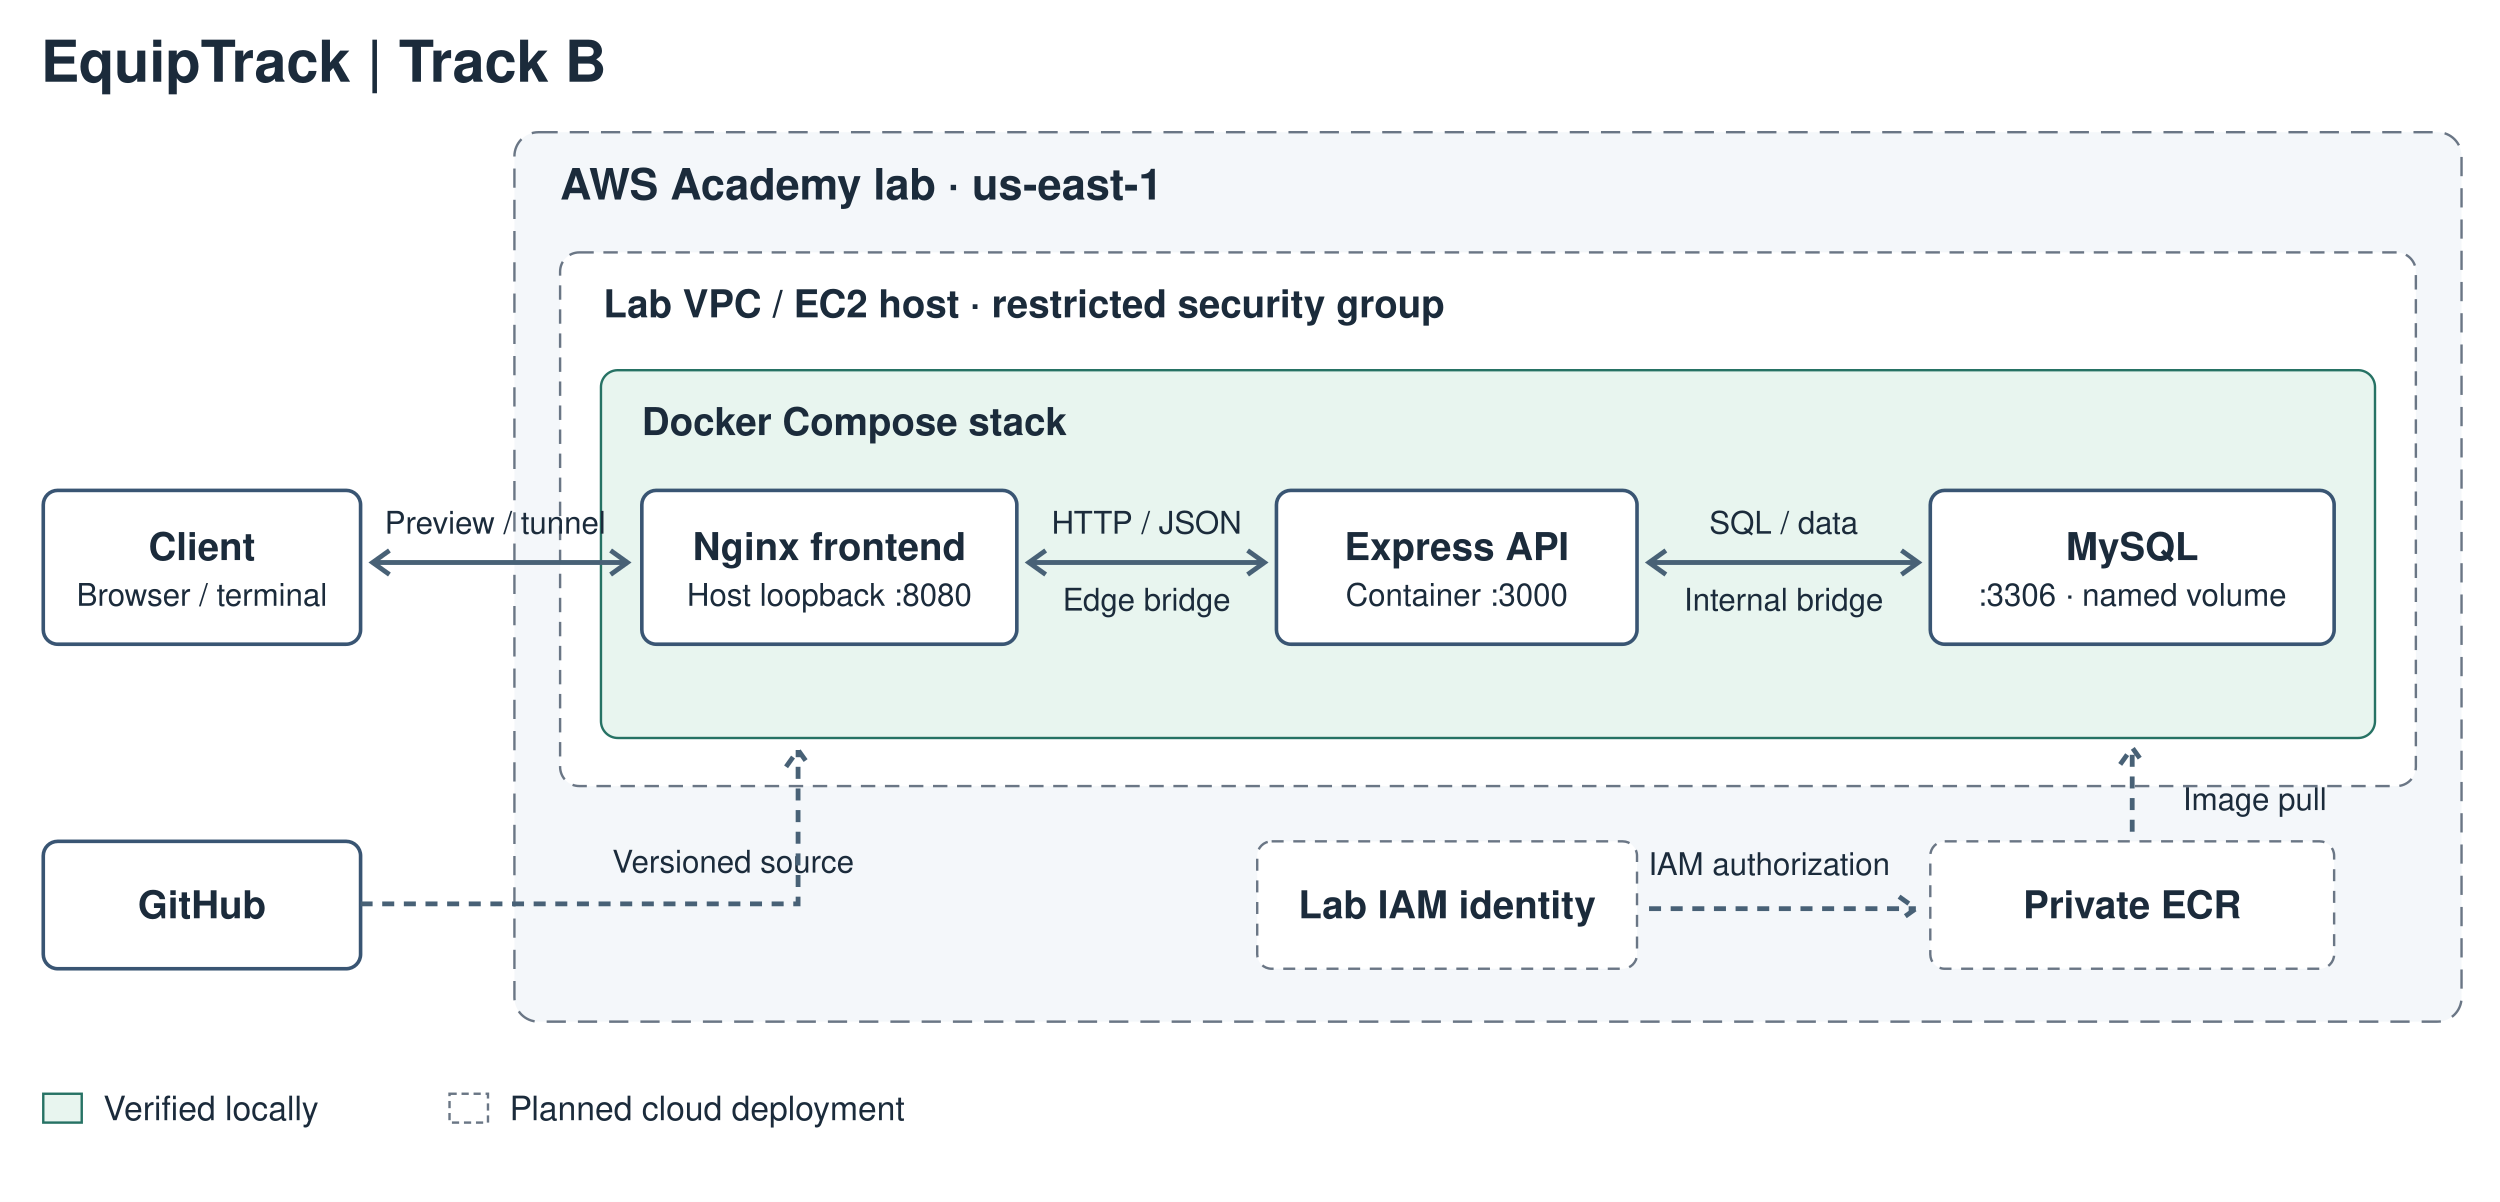
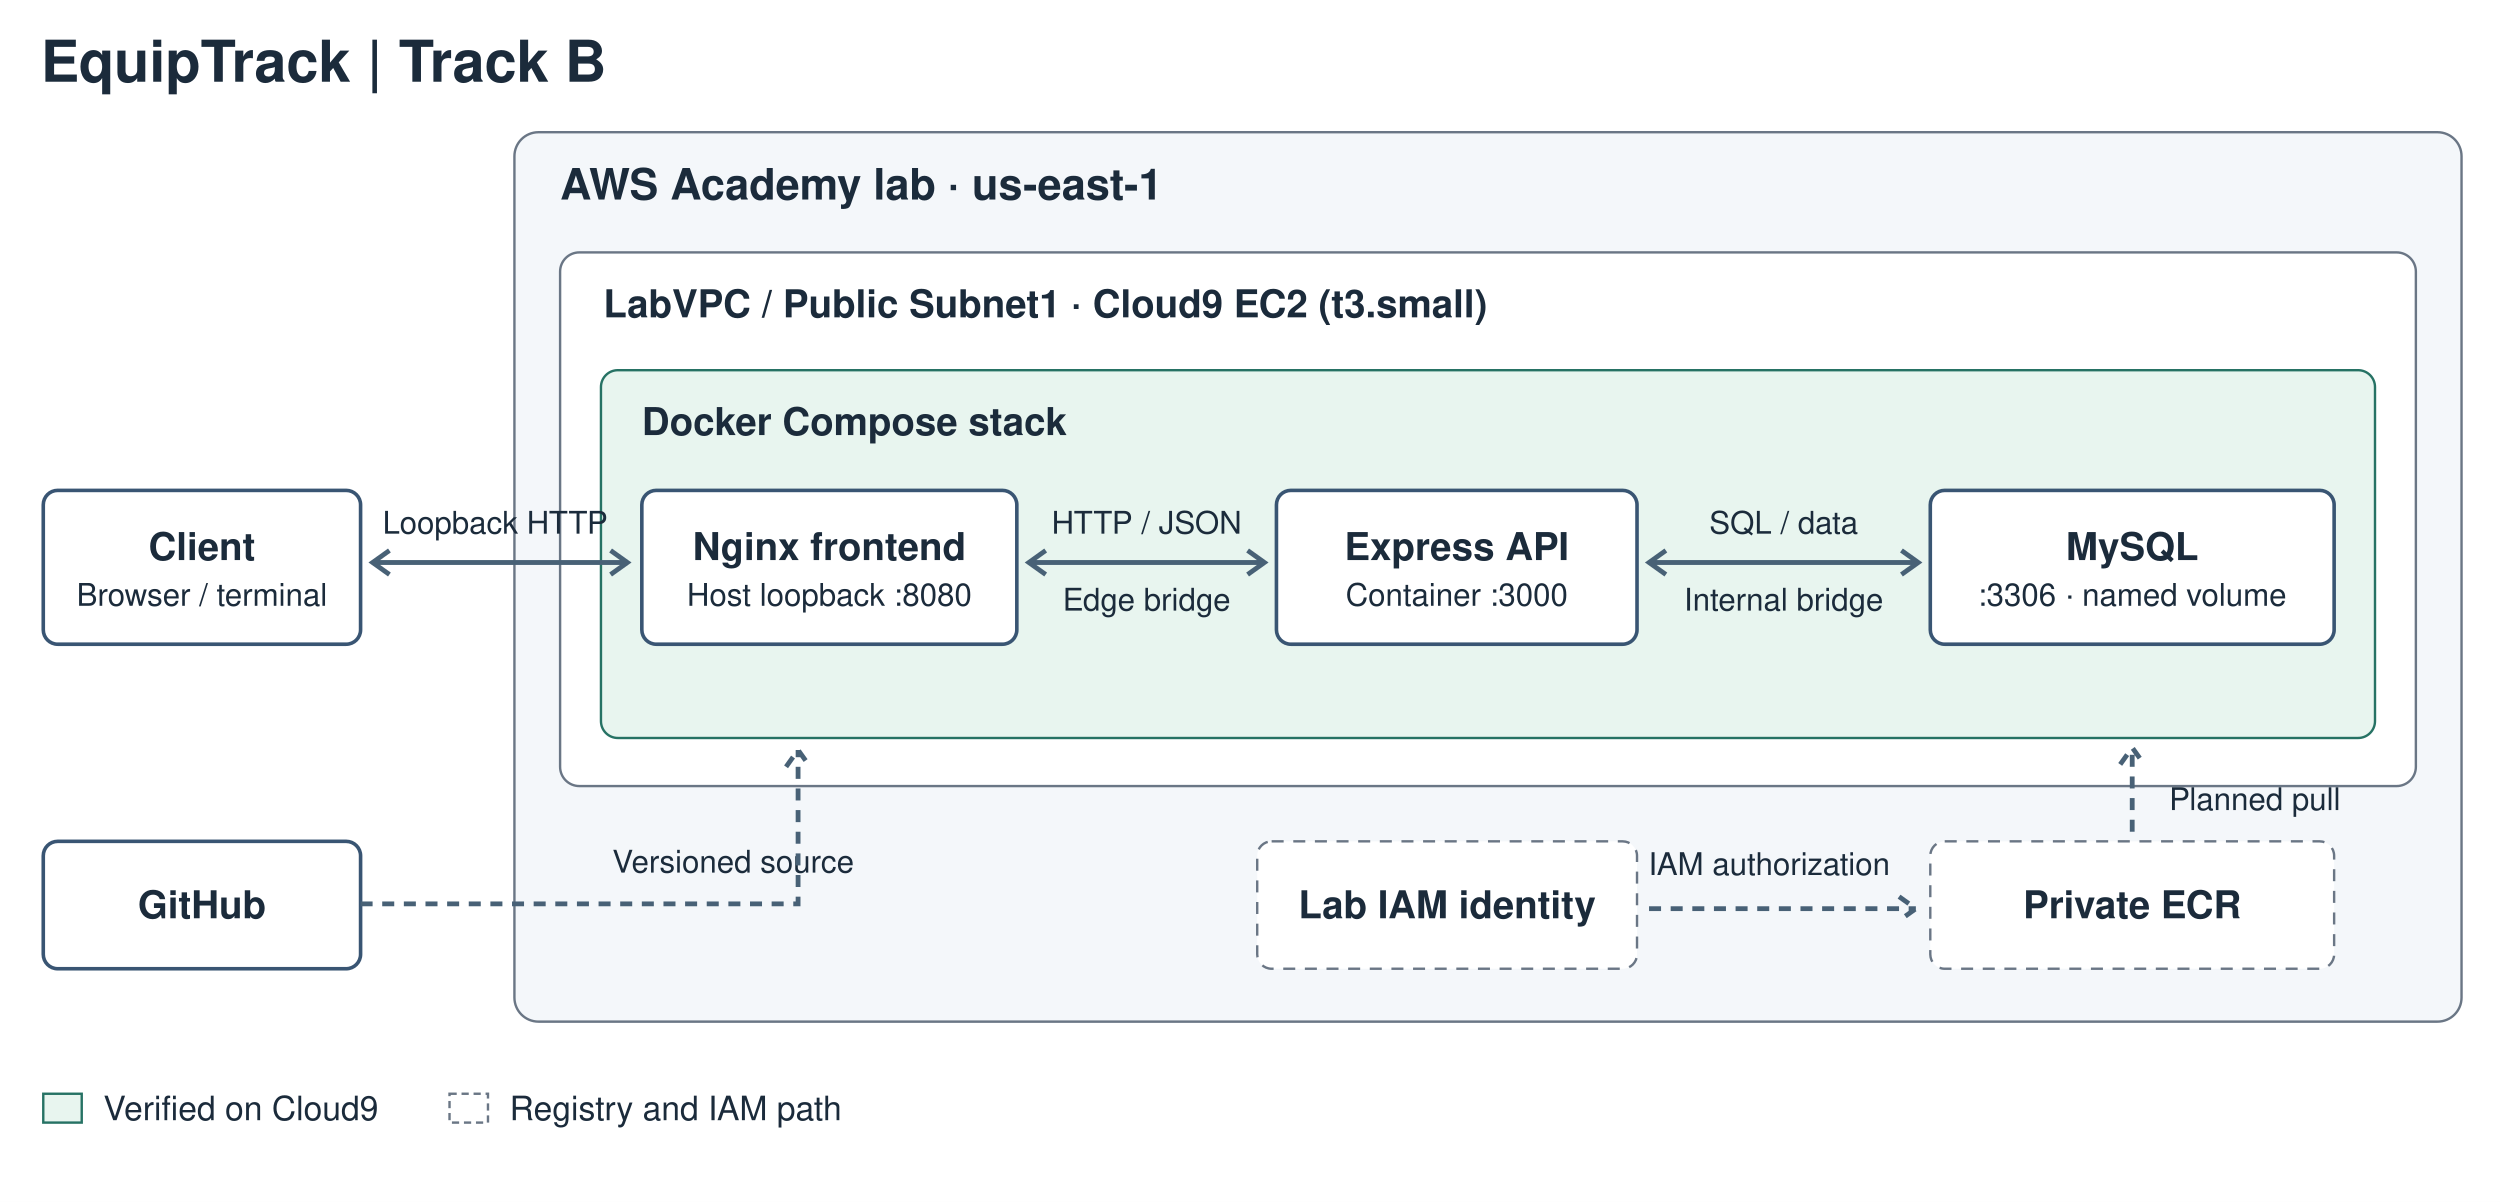
<svg xmlns="http://www.w3.org/2000/svg" viewBox="0 0 1040 500" width="1040" height="500" role="img" aria-labelledby="title desc">
  <rect width="1040" height="500" fill="#fff" />
-   <rect x="214" y="55" width="810" height="370" rx="10" fill="#f4f7fa" stroke="#6a7685" stroke-dasharray="8 5" />
-   <rect x="233" y="105" width="772" height="222" rx="8" fill="#fff" stroke="#6a7685" stroke-dasharray="6 4" />
+   <rect x="214" y="55" width="810" height="370" rx="10" fill="#f4f7fa" stroke="#6a7685" />
+   <rect x="233" y="105" width="772" height="222" rx="8" fill="#fff" stroke="#6a7685" />
  <rect x="250" y="154" width="738" height="153" rx="7" fill="#e8f5ef" stroke="#267264" />
  <g font-family="Helvetica, Arial, sans-serif" fill="#1b2b3b">
    <text x="17" y="34" font-size="24" font-weight="bold">EquipTrack | Track B</text>
    <text x="233" y="83" font-size="18" font-weight="bold">AWS Academy lab · us-east-1</text>
-     <text x="251" y="132" font-size="16" font-weight="bold">Lab VPC / EC2 host · restricted security group</text>
+     <text x="251" y="132" font-size="16" font-weight="bold">LabVPC / Public Subnet1 · Cloud9 EC2 (t3.small)</text>
    <text x="267" y="181" font-size="16" font-weight="bold">Docker Compose stack</text>
    <g fill="#fff" stroke="#395573" stroke-width="1.5">
      <rect x="18" y="204" width="132" height="64" rx="6" />
      <rect x="267" y="204" width="156" height="64" rx="6" />
      <rect x="531" y="204" width="150" height="64" rx="6" />
      <rect x="803" y="204" width="168" height="64" rx="6" />
      <rect x="18" y="350" width="132" height="53" rx="6" />
    </g>
    <g fill="#fff" stroke="#6a7685" stroke-dasharray="5 4">
      <rect x="523" y="350" width="158" height="53" rx="6" />
      <rect x="803" y="350" width="168" height="53" rx="6" />
    </g>
    <g text-anchor="middle" font-size="16" font-weight="bold">
      <text x="84" y="233">Client</text>
      <text x="345" y="233">Nginx frontend</text>
      <text x="606" y="233">Express API</text>
      <text x="887" y="233">MySQL</text>
      <text x="84" y="382">GitHub</text>
      <text x="602" y="382">Lab IAM identity</text>
      <text x="887" y="382">Private ECR</text>
    </g>
    <g text-anchor="middle" font-size="13">
      <text x="84" y="252">Browser / terminal</text>
      <text x="345" y="252">Host loopback :8080</text>
      <text x="606" y="252">Container :3000</text>
      <text x="887" y="252">:3306 · named volume</text>
-       <text x="206" y="222">Preview / tunnel</text>
+       <text x="206" y="222">Loopback HTTP</text>
      <text x="477" y="222">HTTP / JSON</text>
      <text x="742" y="222">SQL / data</text>
      <text x="477" y="254">Edge bridge</text>
      <text x="742" y="254">Internal bridge</text>
      <text x="736" y="364">IAM authorization</text>
      <text x="305" y="363">Versioned source</text>
-       <text x="938" y="337">Image pull</text>
+       <text x="938" y="337">Planned pull</text>
    </g>
    <rect x="18" y="455" width="16" height="12" fill="#e8f5ef" stroke="#267264" />
-     <text x="43" y="466" font-size="14">Verified locally</text>
+     <text x="43" y="466" font-size="14">Verified on Cloud9</text>
    <rect x="187" y="455" width="16" height="12" fill="#fff" stroke="#6a7685" stroke-dasharray="3 2" />
-     <text x="212" y="466" font-size="14">Planned cloud deployment</text>
+     <text x="212" y="466" font-size="14">Registry and IAM path</text>
  </g>
  <g fill="none" stroke="#486176" stroke-width="2">
    <path d="M155 234H261m-99-5-7 5 7 5m92-10 7 5-7 5" />
    <path d="M428 234H526m-91-5-7 5 7 5m84-10 7 5-7 5" />
    <path d="M686 234H798m-105-5-7 5 7 5m98-10 7 5-7 5" />
    <path d="M150 376h182v-64m-5 7 5-7 5 7" stroke-dasharray="5 4" />
    <path d="M686 378h111m-7-5 7 5-7 5" stroke-dasharray="5 4" />
    <path d="M887 346v-35m-5 7 5-7 5 7" stroke-dasharray="5 4" />
  </g>
</svg>
